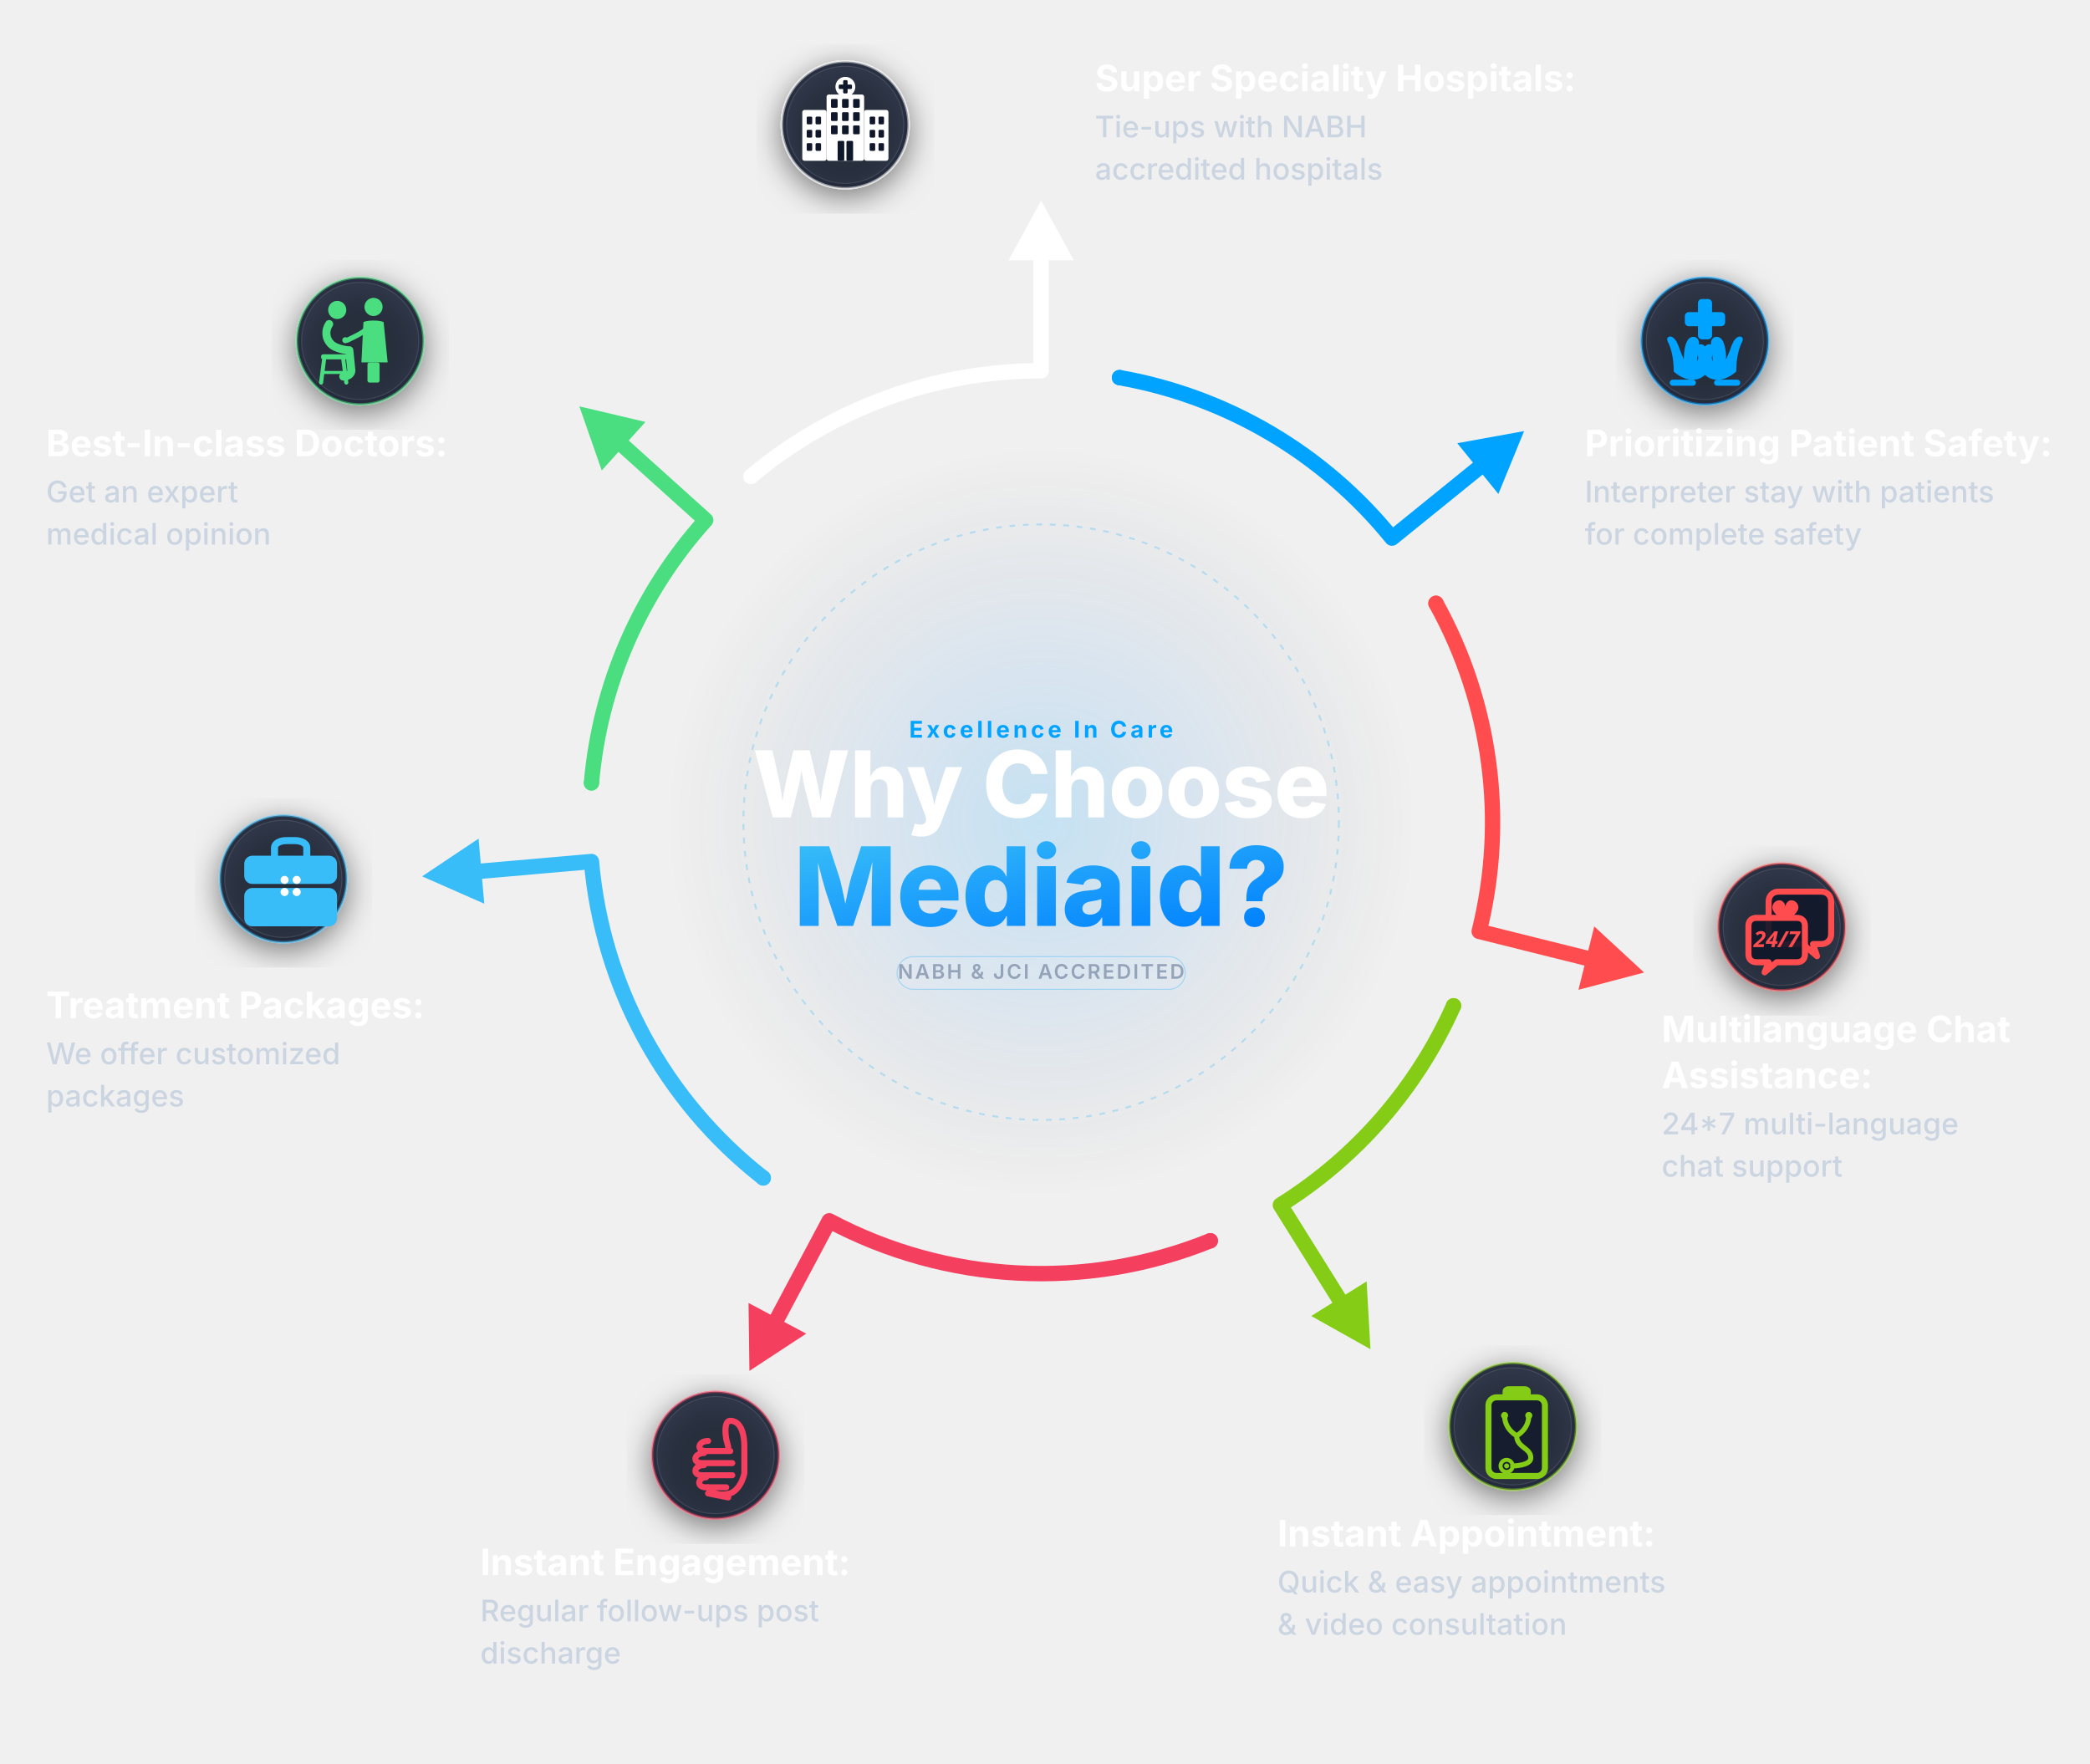
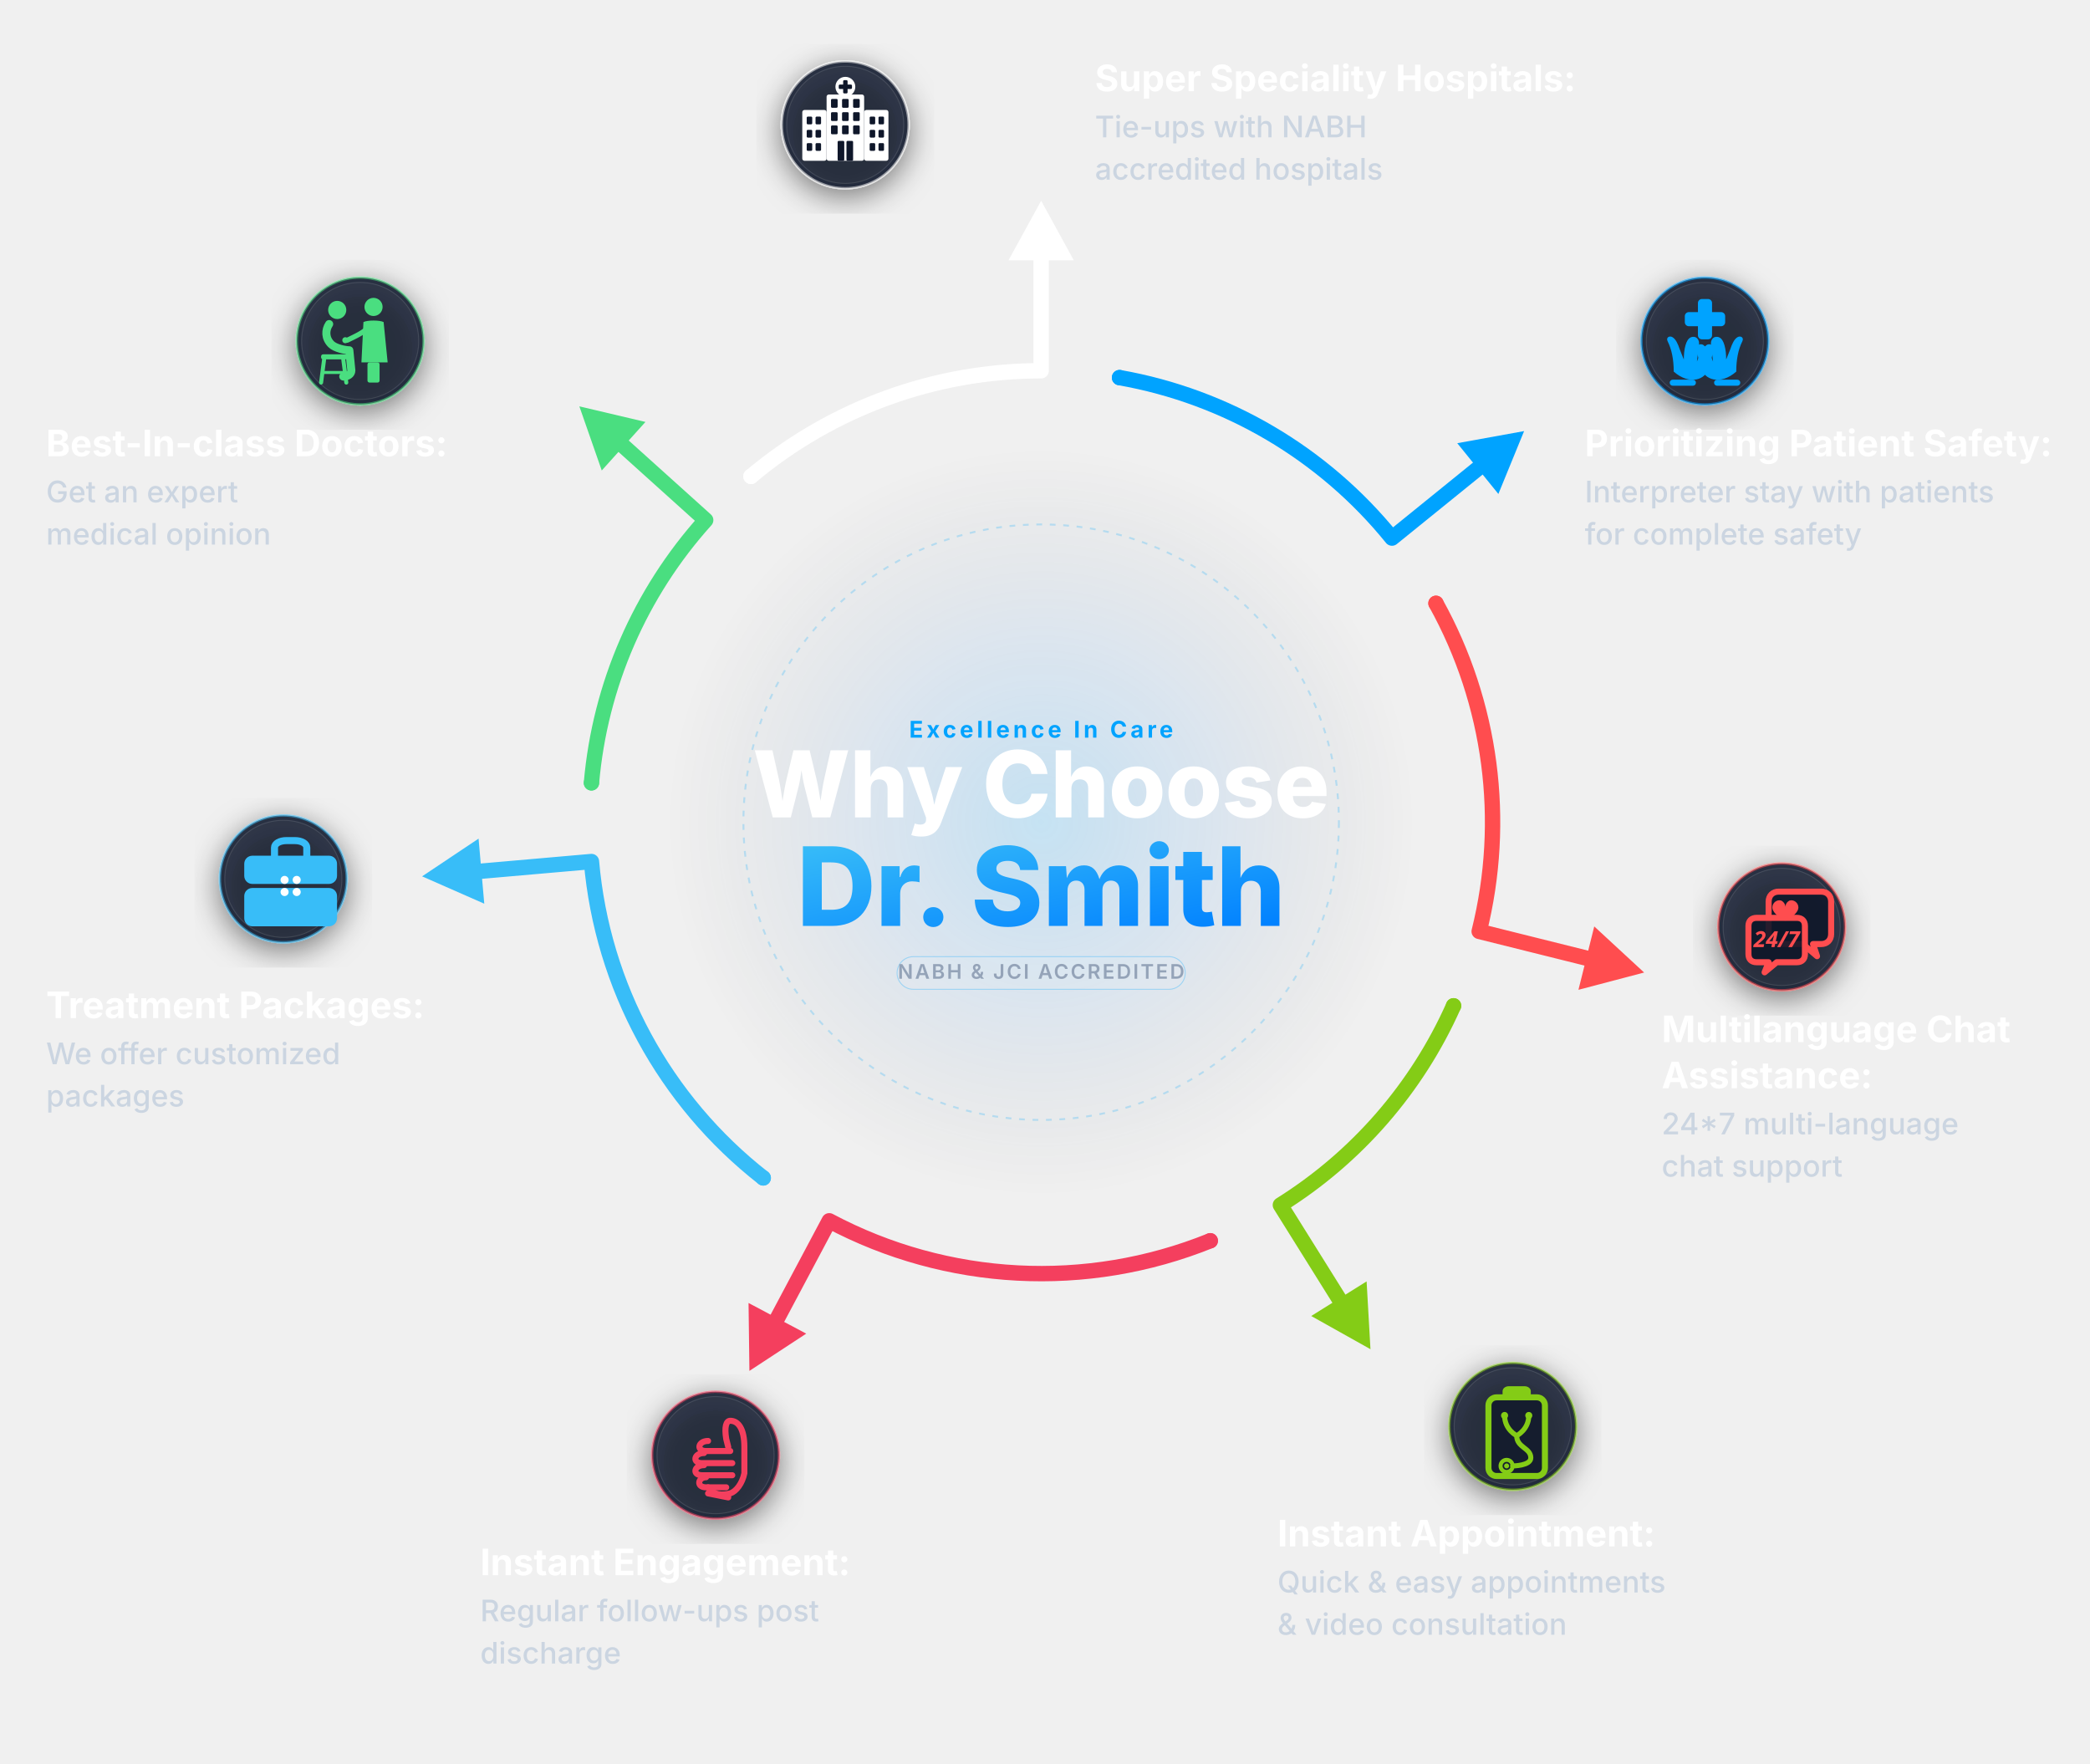
<svg xmlns="http://www.w3.org/2000/svg" viewBox="0 0 2176 1836" width="2176" height="1836">
  <defs>
    <style>
      .title-font { font-family: 'Segoe UI', -apple-system, BlinkMacSystemFont, 'Inter', Roboto, sans-serif; font-size: 38px; font-weight: 700; fill: #ffffff; }
      .body-font { font-family: 'Segoe UI', -apple-system, BlinkMacSystemFont, 'Inter', Roboto, sans-serif; font-size: 31px; font-weight: 500; fill: #cbd5e1; }
      .center-eyebrow { font-family: 'Segoe UI', -apple-system, BlinkMacSystemFont, 'Inter', Roboto, sans-serif; font-size: 24px; font-weight: 700; fill: #00A3FF; letter-spacing: 3.5px; text-transform: uppercase; }
      .center-why { font-family: 'Segoe UI', -apple-system, BlinkMacSystemFont, 'Inter', Roboto, sans-serif; font-size: 96px; font-weight: 800; fill: #ffffff; letter-spacing: -0.5px; }
      .center-brand { font-family: 'Segoe UI', -apple-system, BlinkMacSystemFont, 'Inter', Roboto, sans-serif; font-size: 114px; font-weight: 800; fill: url(#brand-cyan); letter-spacing: -0.5px; }
      .center-badge-text { font-family: 'Segoe UI', -apple-system, BlinkMacSystemFont, 'Inter', Roboto, sans-serif; font-size: 21px; font-weight: 600; fill: #94a3b8; letter-spacing: 2px; text-transform: uppercase; }
    </style>
    <linearGradient id="brand-cyan" x1="0%" y1="0%" x2="100%" y2="100%">
      <stop offset="0%" stop-color="#38bdf8" />
      <stop offset="100%" stop-color="#0080ff" />
    </linearGradient>
    <radialGradient id="center-radial-halo" cx="50%" cy="50%" r="50%">
      <stop offset="0%" stop-color="rgba(0, 163, 255, 0.18)" />
      <stop offset="50%" stop-color="rgba(0, 113, 227, 0.08)" />
      <stop offset="100%" stop-color="rgba(3, 7, 18, 0)" />
    </radialGradient>
    <filter id="badge-glow" x="-20%" y="-20%" width="140%" height="140%">
      <feDropShadow dx="0" dy="8" stdDeviation="16" flood-color="rgba(0,0,0,0.6)" />
    </filter>
  </defs>
  <circle cx="1084" cy="856" r="390" fill="url(#center-radial-halo)" />
  <circle cx="1084" cy="856" r="310" fill="none" stroke="rgba(0, 163, 255, 0.22)" stroke-dasharray="6 8" stroke-width="2" />
  <circle cx="1084" cy="856" r="335" fill="none" stroke="rgba(255, 255, 255, 0.06)" stroke-width="1.5" />
  <circle cx="781.89" cy="495.96" r="8" fill="#ffffff" />
  <path d="M 781.89 495.96 A 470 470 0 0 1 1084.00 386.00 L 1084.00 271.00" fill="none" stroke="#ffffff" stroke-width="16" stroke-linecap="round" stroke-linejoin="round" />
  <polygon points="1084.00,209.00 1050.00,271.00 1118.00,271.00" fill="#ffffff" />
  <circle cx="1165.61" cy="393.14" r="8" fill="#00A3FF" />
  <path d="M 1165.61 393.14 A 470 470 0 0 1 1449.26 560.22 L 1538.63 487.85" fill="none" stroke="#00A3FF" stroke-width="16" stroke-linecap="round" stroke-linejoin="round" />
  <polygon points="1586.81,448.83 1517.23,461.42 1560.03,514.27" fill="#00A3FF" />
  <circle cx="1495.07" cy="628.14" r="8" fill="#ff4d4f" />
  <path d="M 1495.07 628.14 A 470 470 0 0 1 1540.04 969.70 L 1651.62 997.52" fill="none" stroke="#ff4d4f" stroke-width="16" stroke-linecap="round" stroke-linejoin="round" />
  <polygon points="1711.78,1012.52 1659.85,964.53 1643.40,1030.51" fill="#ff4d4f" />
  <circle cx="1513.37" cy="1047.17" r="8" fill="#84cc16" />
  <path d="M 1513.37 1047.17 A 470 470 0 0 1 1333.06 1254.58 L 1394.00 1352.11" fill="none" stroke="#84cc16" stroke-width="16" stroke-linecap="round" stroke-linejoin="round" />
  <polygon points="1426.86,1404.69 1422.84,1334.09 1365.17,1370.13" fill="#84cc16" />
  <circle cx="1260.07" cy="1291.78" r="8" fill="#f43f5e" />
  <path d="M 1260.07 1291.78 A 470 470 0 0 1 863.35 1270.99 L 809.36 1372.52" fill="none" stroke="#f43f5e" stroke-width="16" stroke-linecap="round" stroke-linejoin="round" />
  <polygon points="780.25,1427.27 839.38,1388.49 779.34,1356.56" fill="#f43f5e" />
  <circle cx="794.64" cy="1226.37" r="8" fill="#38bdf8" />
  <path d="M 794.64 1226.37 A 470 470 0 0 1 615.79 896.96 L 501.23 906.99" fill="none" stroke="#38bdf8" stroke-width="16" stroke-linecap="round" stroke-linejoin="round" />
  <polygon points="439.46,912.39 504.19,940.86 498.26,873.12" fill="#38bdf8" />
  <circle cx="615.79" cy="815.04" r="8" fill="#4ade80" />
  <path d="M 615.79 815.04 A 470 470 0 0 1 734.72 541.51 L 649.26 464.56" fill="none" stroke="#4ade80" stroke-width="16" stroke-linecap="round" stroke-linejoin="round" />
  <polygon points="603.19,423.07 626.51,489.83 672.01,439.29" fill="#4ade80" />
  <text x="1084" y="768" class="center-eyebrow" text-anchor="middle">Excellence In Care</text>
  <text x="1084" y="851" class="center-why" text-anchor="middle">Why Choose</text>
-   <text x="1084" y="964" class="center-brand" text-anchor="middle">Mediaid?</text>
+   <text x="1084" y="964" class="center-brand" text-anchor="middle">Dr. Smith</text>
  <rect x="934" y="996" width="300" height="34" rx="17" fill="rgba(255,255,255,0.06)" stroke="rgba(0,163,255,0.3)" stroke-width="1" />
  <text x="1084" y="1019" class="center-badge-text" text-anchor="middle">NABH &amp; JCI ACCREDITED</text>
  <circle cx="880" cy="130" r="66" fill="rgba(15, 23, 42, 0.85)" stroke="#ffffff" stroke-width="2.5" stroke-opacity="0.5" filter="url(#badge-glow)" />
  <circle cx="880" cy="130" r="61" fill="rgba(255, 255, 255, 0.04)" stroke="rgba(255, 255, 255, 0.12)" stroke-width="1" />
  <g transform="translate(833, 80) scale(1.15)">
    <rect x="24" y="16" width="34" height="60" fill="#ffffff" rx="2" />
    <circle cx="41" cy="9" r="9" fill="#ffffff" />
    <rect x="39" y="3" width="4" height="12" fill="#0f172a" rx="1" />
    <rect x="35" y="7" width="12" height="4" fill="#0f172a" rx="1" />
    <rect x="28" y="20" width="6" height="8" fill="#0f172a" rx="1" />
    <rect x="38" y="20" width="6" height="8" fill="#0f172a" rx="1" />
    <rect x="48" y="20" width="6" height="8" fill="#0f172a" rx="1" />
    <rect x="28" y="32" width="6" height="8" fill="#0f172a" rx="1" />
    <rect x="38" y="32" width="6" height="8" fill="#0f172a" rx="1" />
    <rect x="48" y="32" width="6" height="8" fill="#0f172a" rx="1" />
    <rect x="28" y="44" width="6" height="8" fill="#0f172a" rx="1" />
    <rect x="38" y="44" width="6" height="8" fill="#0f172a" rx="1" />
    <rect x="48" y="44" width="6" height="8" fill="#0f172a" rx="1" />
    <rect x="34" y="58" width="6" height="18" fill="#0f172a" rx="1" />
    <rect x="42" y="58" width="6" height="18" fill="#0f172a" rx="1" />
    <rect x="2" y="30" width="22" height="46" fill="#ffffff" rx="2" />
    <rect x="6" y="36" width="5" height="7" fill="#0f172a" rx="1" />
    <rect x="14" y="36" width="5" height="7" fill="#0f172a" rx="1" />
    <rect x="6" y="48" width="5" height="7" fill="#0f172a" rx="1" />
    <rect x="14" y="48" width="5" height="7" fill="#0f172a" rx="1" />
    <rect x="6" y="60" width="5" height="7" fill="#0f172a" rx="1" />
    <rect x="14" y="60" width="5" height="7" fill="#0f172a" rx="1" />
    <rect x="58" y="30" width="22" height="46" fill="#ffffff" rx="2" />
    <rect x="63" y="36" width="5" height="7" fill="#0f172a" rx="1" />
    <rect x="71" y="36" width="5" height="7" fill="#0f172a" rx="1" />
    <rect x="63" y="48" width="5" height="7" fill="#0f172a" rx="1" />
    <rect x="71" y="48" width="5" height="7" fill="#0f172a" rx="1" />
    <rect x="63" y="60" width="5" height="7" fill="#0f172a" rx="1" />
    <rect x="71" y="60" width="5" height="7" fill="#0f172a" rx="1" />
  </g>
  <text x="1140" y="95">
    <tspan class="title-font" x="1140" dy="0">Super Speciality Hospitals:</tspan>
    <tspan class="body-font" x="1140" dy="48">Tie-ups with NABH</tspan>
    <tspan class="body-font" x="1140" dy="44">accredited hospitals</tspan>
  </text>
  <circle cx="1775" cy="355" r="66" fill="rgba(15, 23, 42, 0.85)" stroke="#00A3FF" stroke-width="2.5" stroke-opacity="0.5" filter="url(#badge-glow)" />
  <circle cx="1775" cy="355" r="61" fill="rgba(255, 255, 255, 0.04)" stroke="rgba(255, 255, 255, 0.12)" stroke-width="1" />
  <g transform="translate(1730, 305) scale(1.05)">
    <rect x="36" y="6" width="14" height="40" rx="4" fill="#00A3FF" />
    <rect x="23" y="19" width="40" height="14" rx="4" fill="#00A3FF" />
    <path d="M 12 78 C 12 66 10 56 6 48 C 4 44 8 42 11 44 C 14 46 16 50 18 56 L 22 66 C 22 56 24 46 29 44 C 34 42 38 46 37 52 L 35 68 C 38 60 42 52 46 51 C 50 50 53 54 51 59 L 47 74 C 44 86 28 92 12 78 Z" fill="#00A3FF" />
    <rect x="8" y="86" width="26" height="6" rx="3" fill="#00A3FF" />
    <path d="M 74 78 C 74 66 76 56 80 48 C 82 44 78 42 75 44 C 72 46 70 50 68 56 L 64 66 C 64 56 62 46 57 44 C 52 42 48 46 49 52 L 51 68 C 48 60 44 52 40 51 C 36 50 33 54 35 59 L 39 74 C 42 86 58 92 74 78 Z" fill="#00A3FF" />
    <rect x="52" y="86" width="26" height="6" rx="3" fill="#00A3FF" />
  </g>
  <text x="1650" y="475">
    <tspan class="title-font" x="1650" dy="0">Prioritizing Patient Safety:</tspan>
    <tspan class="body-font" x="1650" dy="48">Interpreter stay with patients</tspan>
    <tspan class="body-font" x="1650" dy="44">for complete safety</tspan>
  </text>
  <circle cx="1855" cy="965" r="66" fill="rgba(15, 23, 42, 0.85)" stroke="#ff4d4f" stroke-width="2.5" stroke-opacity="0.5" filter="url(#badge-glow)" />
  <circle cx="1855" cy="965" r="61" fill="rgba(255, 255, 255, 0.04)" stroke="rgba(255, 255, 255, 0.12)" stroke-width="1" />
  <g transform="translate(1812, 922) scale(1.05)">
    <path d="M 38 6 L 80 6 C 86 6 90 10 90 16 L 90 48 C 90 54 86 58 80 58 L 72 58 L 76 70 L 62 58 L 38 58 C 32 58 28 54 28 48 L 28 16 C 28 10 32 6 38 6 Z" fill="rgba(15,23,42,0.85)" stroke="#ff4d4f" stroke-width="6" stroke-linejoin="round" />
    <path d="M 64 26 C 64 19 57 14 51 16 C 47 18 45 22 45 25 C 45 22 43 18 39 16 C 33 14 26 19 26 26 C 26 36 45 46 45 46 C 45 46 64 36 64 26 Z" transform="translate(14, 4) scale(0.68)" fill="#ff4d4f" />
    <path d="M 16 32 L 56 32 C 61 32 64 35 64 40 L 64 68 C 64 73 61 76 56 76 L 36 76 L 24 86 L 28 76 L 16 76 C 11 76 8 73 8 68 L 8 40 C 8 35 11 32 16 32 Z" fill="rgba(15,23,42,0.9)" stroke="#ff4d4f" stroke-width="6" stroke-linejoin="round" />
    <text x="36" y="61" font-family="'Segoe UI', sans-serif" font-size="22" font-weight="800" fill="#ff4d4f" text-anchor="middle" font-style="italic">24/7</text>
  </g>
  <text x="1730" y="1085">
    <tspan class="title-font" x="1730" dy="0">Multilanguage Chat</tspan>
    <tspan class="title-font" x="1730" dy="48">Assistance:</tspan>
    <tspan class="body-font" x="1730" dy="48">24*7 multi-language</tspan>
    <tspan class="body-font" x="1730" dy="44">chat support</tspan>
  </text>
  <circle cx="1575" cy="1485" r="66" fill="rgba(15, 23, 42, 0.85)" stroke="#84cc16" stroke-width="2.5" stroke-opacity="0.5" filter="url(#badge-glow)" />
  <circle cx="1575" cy="1485" r="61" fill="rgba(255, 255, 255, 0.04)" stroke="rgba(255, 255, 255, 0.12)" stroke-width="1" />
  <g transform="translate(1535, 1438) scale(1.05)">
    <rect x="14" y="16" width="56" height="78" rx="8" fill="rgba(15,23,42,0.75)" stroke="#84cc16" stroke-width="6" />
    <path d="M 28 16 L 28 10 C 28 7 31 5 34 5 L 50 5 C 53 5 56 7 56 10 L 56 16 Z" fill="#84cc16" />
    <circle cx="30" cy="34" r="3.5" fill="#84cc16" />
    <circle cx="54" cy="34" r="3.5" fill="#84cc16" />
    <path d="M 30 34 C 30 48 42 54 42 54 C 42 54 54 48 54 34" fill="none" stroke="#84cc16" stroke-width="5" stroke-linecap="round" />
    <path d="M 42 54 C 42 66 56 66 56 76 C 56 84 38 84 38 84" fill="none" stroke="#84cc16" stroke-width="5" stroke-linecap="round" />
    <circle cx="32" cy="84" r="6" fill="none" stroke="#84cc16" stroke-width="4" />
    <circle cx="32" cy="84" r="2.5" fill="#84cc16" />
  </g>
  <text x="1330" y="1610">
    <tspan class="title-font" x="1330" dy="0">Instant Appointment:</tspan>
    <tspan class="body-font" x="1330" dy="48">Quick &amp; easy appointments</tspan>
    <tspan class="body-font" x="1330" dy="44">&amp; video consultation</tspan>
  </text>
  <circle cx="745" cy="1515" r="66" fill="rgba(15, 23, 42, 0.85)" stroke="#f43f5e" stroke-width="2.5" stroke-opacity="0.5" filter="url(#badge-glow)" />
  <circle cx="745" cy="1515" r="61" fill="rgba(255, 255, 255, 0.04)" stroke="rgba(255, 255, 255, 0.12)" stroke-width="1" />
  <g transform="translate(712, 1475) scale(1.05)">
    <path d="M 24 24 C 14 24 12 34 22 34 L 46 34" fill="none" stroke="#f43f5e" stroke-width="6" stroke-linecap="round" />
    <path d="M 20 36 C 10 36 8 46 18 46 L 48 46" fill="none" stroke="#f43f5e" stroke-width="6" stroke-linecap="round" />
    <path d="M 20 48 C 10 48 8 58 18 58 L 48 58" fill="none" stroke="#f43f5e" stroke-width="6" stroke-linecap="round" />
    <path d="M 22 60 C 14 60 12 70 22 70 L 42 70" fill="none" stroke="#f43f5e" stroke-width="6" stroke-linecap="round" />
    <path d="M 24 70 C 30 78 38 78 46 76 C 52 74 58 66 60 56 L 60 30 C 60 12 54 4 46 4 C 42 4 40 10 42 22 L 44 30" fill="none" stroke="#f43f5e" stroke-width="6" stroke-linecap="round" stroke-linejoin="round" />
    <line x1="24" y1="76" x2="44" y2="80" stroke="#f43f5e" stroke-width="6" stroke-linecap="round" />
  </g>
  <text x="500" y="1640">
    <tspan class="title-font" x="500" dy="0">Instant Engagement:</tspan>
    <tspan class="body-font" x="500" dy="48">Regular follow-ups post</tspan>
    <tspan class="body-font" x="500" dy="44">discharge</tspan>
  </text>
  <circle cx="295" cy="915" r="66" fill="rgba(15, 23, 42, 0.85)" stroke="#38bdf8" stroke-width="2.5" stroke-opacity="0.5" filter="url(#badge-glow)" />
  <circle cx="295" cy="915" r="61" fill="rgba(255, 255, 255, 0.04)" stroke="rgba(255, 255, 255, 0.12)" stroke-width="1" />
  <g transform="translate(248, 872) scale(1.05)">
    <path d="M 36 20 L 36 10 C 36 6 41 3 48 3 L 56 3 C 63 3 68 6 68 10 L 68 20" fill="none" stroke="#38bdf8" stroke-width="7" stroke-linecap="round" />
    <rect x="6" y="18" width="92" height="28" rx="8" fill="#38bdf8" />
    <rect x="6" y="50" width="92" height="38" rx="8" fill="#38bdf8" />
    <circle cx="46" cy="42" r="4" fill="#ffffff" />
    <circle cx="58" cy="42" r="4" fill="#ffffff" />
    <circle cx="46" cy="54" r="4" fill="#ffffff" />
    <circle cx="58" cy="54" r="4" fill="#ffffff" />
  </g>
  <text x="48" y="1060">
    <tspan class="title-font" x="48" dy="0">Treatment Packages:</tspan>
    <tspan class="body-font" x="48" dy="48">We offer customized</tspan>
    <tspan class="body-font" x="48" dy="44">packages</tspan>
  </text>
  <circle cx="375" cy="355" r="66" fill="rgba(15, 23, 42, 0.85)" stroke="#4ade80" stroke-width="2.5" stroke-opacity="0.5" filter="url(#badge-glow)" />
  <circle cx="375" cy="355" r="61" fill="rgba(255, 255, 255, 0.04)" stroke="rgba(255, 255, 255, 0.12)" stroke-width="1" />
  <g transform="translate(328, 308) scale(1.05)">
    <circle cx="22" cy="14" r="9" fill="#4ade80" />
    <path d="M 14 28 C 10 34 10 42 16 48 C 20 52 30 54 34 54 L 36 74 C 36 78 32 80 28 80" fill="none" stroke="#4ade80" stroke-width="8" stroke-linecap="round" stroke-linejoin="round" />
    <rect x="6" y="58" width="26" height="5" rx="2" fill="#4ade80" />
    <line x1="9" y1="63" x2="6" y2="86" stroke="#4ade80" stroke-width="4" stroke-linecap="round" />
    <line x1="28" y1="63" x2="31" y2="86" stroke="#4ade80" stroke-width="4" stroke-linecap="round" />
    <line x1="8" y1="76" x2="30" y2="76" stroke="#4ade80" stroke-width="3" />
    <circle cx="58" cy="11" r="9" fill="#4ade80" />
    <path d="M 48 26 C 52 24 64 24 68 26 L 72 66 L 46 66 Z" fill="#4ade80" />
    <rect x="52" y="66" width="12" height="20" rx="2" fill="#4ade80" />
    <path d="M 56 28 C 50 36 40 40 32 44" fill="none" stroke="#4ade80" stroke-width="5" stroke-linecap="round" />
    <circle cx="30" cy="44" r="3" fill="#4ade80" />
  </g>
  <text x="48" y="475">
    <tspan class="title-font" x="48" dy="0">Best-In-class Doctors:</tspan>
    <tspan class="body-font" x="48" dy="48">Get an expert</tspan>
    <tspan class="body-font" x="48" dy="44">medical opinion</tspan>
  </text>
</svg>
